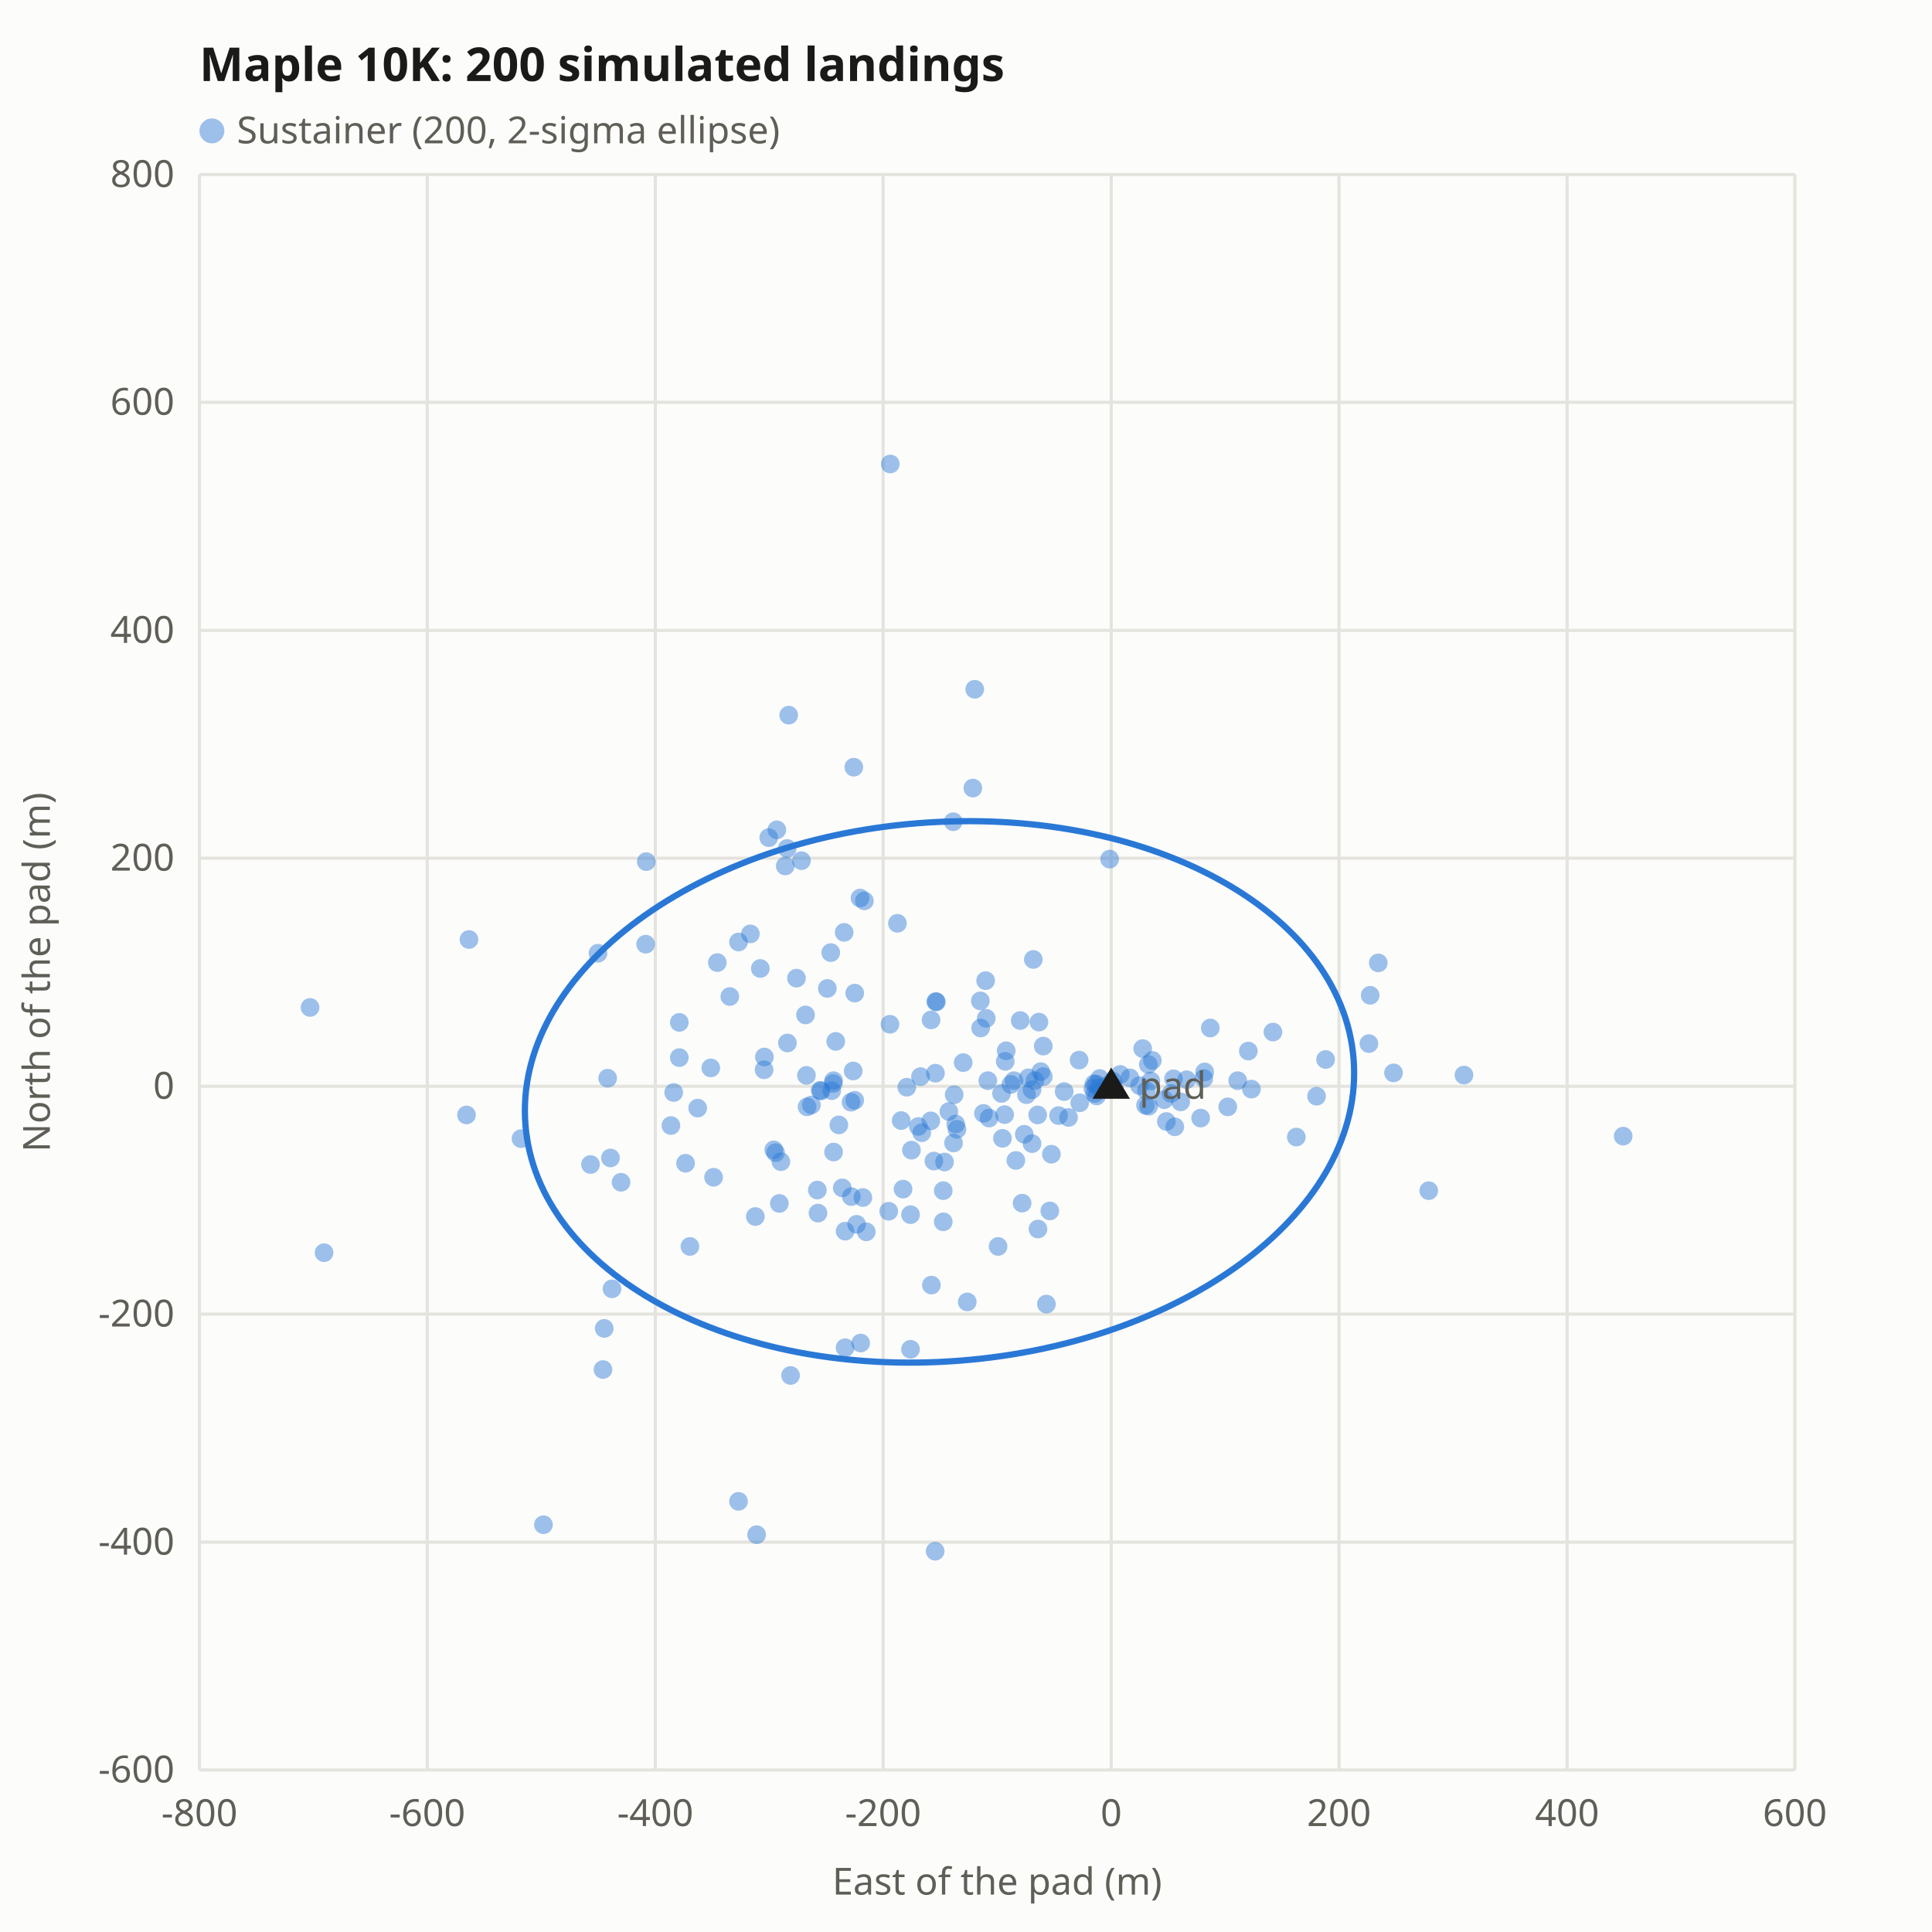
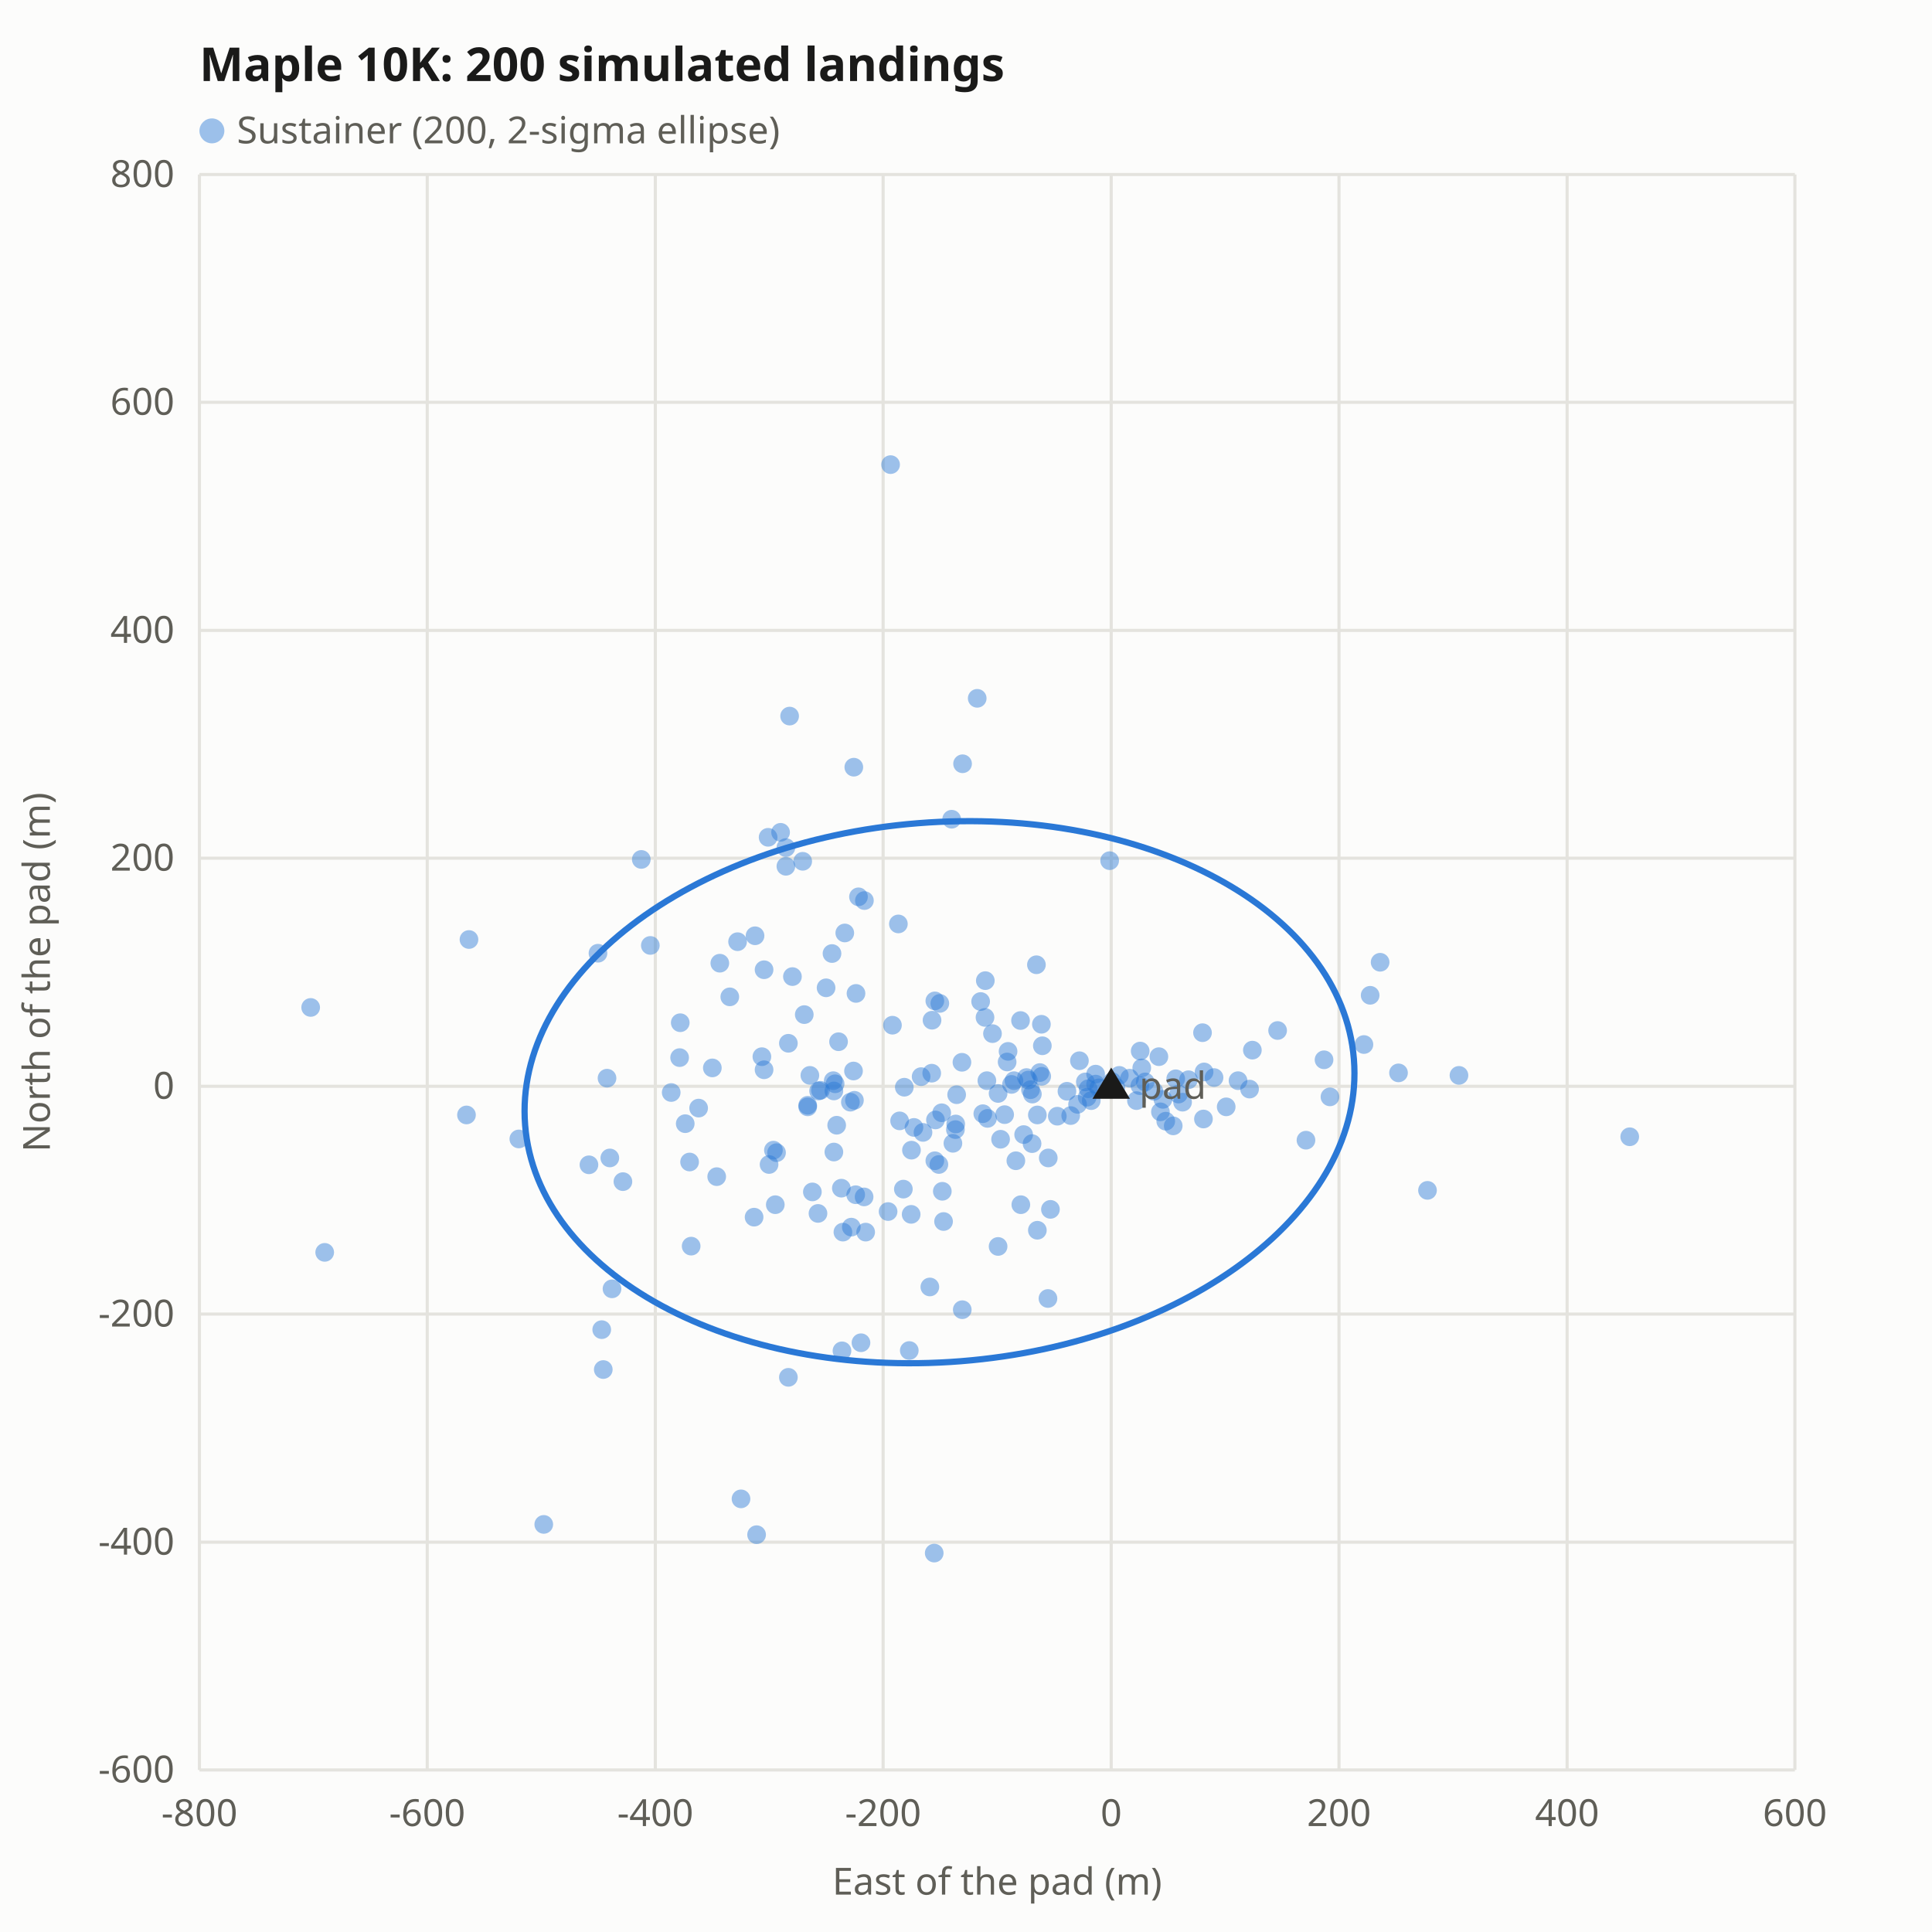
<svg xmlns="http://www.w3.org/2000/svg" viewBox="0 0 620 620" width="620" height="620" role="img" aria-label="Maple 10K: 200 simulated landings">
  <style>
.bg{fill:#fcfcfb}.grid{stroke:#e4e3de;stroke-width:1}.axis{stroke:#b8b7ae;stroke-width:1}.t1{fill:#1a1a19;font:600 15px system-ui,sans-serif}.t2{fill:#5f5e57;font:12px system-ui,sans-serif}.p0{fill:#2a78d6;fill-opacity:.45}.p1{fill:#d9480f;fill-opacity:.45}.e0{fill:none;stroke:#2a78d6;stroke-width:2}.e1{fill:none;stroke:#d9480f;stroke-width:2;stroke-dasharray:5 3}.pad{fill:#1a1a19}
@media (prefers-color-scheme: dark){.bg{fill:#1a1a19}.grid{stroke:#34332f}.axis{stroke:#5f5e57}.t1{fill:#ffffff}.t2{fill:#c3c2b7}.p0{fill:#3987e5}.p1{fill:#f08c4f}.e0{stroke:#3987e5}.e1{stroke:#f08c4f}.pad{fill:#ffffff}}
</style>
  <rect class="bg" width="620" height="620" />
  <text class="t1" x="64" y="26">Maple 10K: 200 simulated landings</text>
  <line class="grid" x1="64.0" x2="64.0" y1="56" y2="568.0" />
  <line class="grid" x1="64" x2="576.0" y1="568.0" y2="568.0" />
  <text class="t2" x="64.0" y="586.0" text-anchor="middle">-800</text>
  <text class="t2" x="56" y="572.0" text-anchor="end">-600</text>
  <line class="grid" x1="137.1" x2="137.1" y1="56" y2="568.0" />
  <line class="grid" x1="64" x2="576.0" y1="494.9" y2="494.9" />
  <text class="t2" x="137.1" y="586.0" text-anchor="middle">-600</text>
  <text class="t2" x="56" y="498.9" text-anchor="end">-400</text>
  <line class="grid" x1="210.3" x2="210.3" y1="56" y2="568.0" />
  <line class="grid" x1="64" x2="576.0" y1="421.7" y2="421.7" />
  <text class="t2" x="210.3" y="586.0" text-anchor="middle">-400</text>
  <text class="t2" x="56" y="425.7" text-anchor="end">-200</text>
  <line class="grid" x1="283.4" x2="283.4" y1="56" y2="568.0" />
  <line class="grid" x1="64" x2="576.0" y1="348.6" y2="348.6" />
  <text class="t2" x="283.4" y="586.0" text-anchor="middle">-200</text>
  <text class="t2" x="56" y="352.6" text-anchor="end">0</text>
  <line class="grid" x1="356.6" x2="356.6" y1="56" y2="568.0" />
  <line class="grid" x1="64" x2="576.0" y1="275.4" y2="275.4" />
  <text class="t2" x="356.6" y="586.0" text-anchor="middle">0</text>
  <text class="t2" x="56" y="279.4" text-anchor="end">200</text>
  <line class="grid" x1="429.7" x2="429.7" y1="56" y2="568.0" />
  <line class="grid" x1="64" x2="576.0" y1="202.3" y2="202.3" />
  <text class="t2" x="429.7" y="586.0" text-anchor="middle">200</text>
  <text class="t2" x="56" y="206.3" text-anchor="end">400</text>
  <line class="grid" x1="502.9" x2="502.9" y1="56" y2="568.0" />
  <line class="grid" x1="64" x2="576.0" y1="129.1" y2="129.1" />
  <text class="t2" x="502.9" y="586.0" text-anchor="middle">400</text>
  <text class="t2" x="56" y="133.1" text-anchor="end">600</text>
  <line class="grid" x1="576.0" x2="576.0" y1="56" y2="568.0" />
  <line class="grid" x1="64" x2="576.0" y1="56.0" y2="56.0" />
  <text class="t2" x="576.0" y="586.0" text-anchor="middle">600</text>
  <text class="t2" x="56" y="60.0" text-anchor="end">800</text>
  <text class="t2" x="320.0" y="608" text-anchor="middle">East of the pad (m)</text>
  <text class="t2" transform="translate(16 312.0) rotate(-90)" text-anchor="middle">North of the pad (m)</text>
-   <circle class="p0" cx="408.5" cy="331.2" r="3" />
-   <circle class="p0" cx="266.9" cy="350.0" r="3" />
-   <circle class="p0" cx="248.9" cy="369.9" r="3" />
-   <circle class="p0" cx="331.6" cy="307.9" r="3" />
-   <circle class="p0" cx="271.2" cy="432.5" r="3" />
-   <circle class="p0" cx="368.6" cy="355.0" r="3" />
-   <circle class="p0" cx="99.5" cy="323.3" r="3" />
-   <circle class="p0" cx="375.8" cy="350.9" r="3" />
-   <circle class="p0" cx="377.0" cy="361.6" r="3" />
-   <circle class="p0" cx="447.2" cy="344.3" r="3" />
-   <circle class="p0" cx="315.6" cy="357.3" r="3" />
-   <circle class="p0" cx="334.0" cy="343.9" r="3" />
-   <circle class="p0" cx="218.0" cy="339.4" r="3" />
-   <circle class="p0" cx="300.2" cy="344.4" r="3" />
-   <circle class="p0" cx="334.8" cy="345.5" r="3" />
-   <circle class="p0" cx="354.9" cy="348.5" r="3" />
-   <circle class="p0" cx="356.1" cy="275.7" r="3" />
-   <circle class="p0" cx="334.8" cy="335.7" r="3" />
-   <circle class="p0" cx="252.7" cy="334.7" r="3" />
-   <circle class="p0" cx="285.2" cy="388.7" r="3" />
-   <circle class="p0" cx="309.1" cy="341.0" r="3" />
-   <circle class="p0" cx="259.0" cy="355.2" r="3" />
-   <circle class="p0" cx="336.9" cy="388.6" r="3" />
-   <circle class="p0" cx="312.8" cy="221.2" r="3" />
-   <circle class="p0" cx="252.0" cy="277.9" r="3" />
-   <circle class="p0" cx="269.2" cy="361.0" r="3" />
-   <circle class="p0" cx="307.1" cy="362.4" r="3" />
-   <circle class="p0" cx="242.4" cy="390.4" r="3" />
-   <circle class="p0" cx="265.5" cy="317.2" r="3" />
-   <circle class="p0" cx="300.3" cy="321.4" r="3" />
-   <circle class="p0" cx="386.3" cy="346.1" r="3" />
-   <circle class="p0" cx="189.5" cy="373.7" r="3" />
-   <circle class="p0" cx="357.1" cy="346.9" r="3" />
-   <circle class="p0" cx="263.5" cy="350.1" r="3" />
-   <circle class="p0" cx="394.0" cy="355.2" r="3" />
-   <circle class="p0" cx="267.5" cy="346.8" r="3" />
-   <circle class="p0" cx="195.0" cy="346.0" r="3" />
-   <circle class="p0" cx="253.7" cy="441.4" r="3" />
-   <circle class="p0" cx="289.2" cy="359.6" r="3" />
-   <circle class="p0" cx="369.8" cy="340.3" r="3" />
-   <circle class="p0" cx="351.8" cy="347.9" r="3" />
-   <circle class="p0" cx="337.4" cy="370.4" r="3" />
-   <circle class="p0" cx="322.9" cy="337.2" r="3" />
-   <circle class="p0" cx="352.9" cy="346.1" r="3" />
-   <circle class="p0" cx="314.7" cy="329.9" r="3" />
-   <circle class="p0" cx="298.9" cy="412.4" r="3" />
-   <circle class="p0" cx="351.3" cy="350.9" r="3" />
-   <circle class="p0" cx="326.0" cy="372.4" r="3" />
-   <circle class="p0" cx="346.5" cy="353.9" r="3" />
-   <circle class="p0" cx="245.3" cy="339.2" r="3" />
-   <circle class="p0" cx="520.9" cy="364.6" r="3" />
-   <circle class="p0" cx="267.5" cy="369.7" r="3" />
-   <circle class="p0" cx="274.3" cy="318.7" r="3" />
-   <circle class="p0" cx="366.7" cy="336.5" r="3" />
-   <circle class="p0" cx="304.5" cy="356.7" r="3" />
-   <circle class="p0" cx="425.4" cy="340.0" r="3" />
-   <circle class="p0" cx="321.4" cy="350.9" r="3" />
-   <circle class="p0" cx="341.5" cy="350.3" r="3" />
-   <circle class="p0" cx="329.4" cy="351.3" r="3" />
-   <circle class="p0" cx="292.2" cy="433.0" r="3" />
-   <circle class="p0" cx="351.9" cy="351.7" r="3" />
-   <circle class="p0" cx="216.2" cy="350.6" r="3" />
-   <circle class="p0" cx="193.9" cy="426.3" r="3" />
-   <circle class="p0" cx="374.3" cy="359.9" r="3" />
-   <circle class="p0" cx="295.4" cy="345.5" r="3" />
-   <circle class="p0" cx="246.7" cy="268.8" r="3" />
-   <circle class="p0" cx="300.1" cy="497.8" r="3" />
-   <circle class="p0" cx="317.0" cy="346.8" r="3" />
-   <circle class="p0" cx="228.1" cy="342.7" r="3" />
-   <circle class="p0" cx="260.4" cy="354.6" r="3" />
-   <circle class="p0" cx="263.2" cy="349.9" r="3" />
-   <circle class="p0" cx="316.3" cy="314.7" r="3" />
-   <circle class="p0" cx="285.7" cy="148.9" r="3" />
-   <circle class="p0" cx="422.5" cy="351.8" r="3" />
-   <circle class="p0" cx="266.6" cy="305.7" r="3" />
-   <circle class="p0" cx="258.5" cy="325.7" r="3" />
-   <circle class="p0" cx="388.4" cy="329.9" r="3" />
-   <circle class="p0" cx="249.3" cy="266.3" r="3" />
-   <circle class="p0" cx="291.0" cy="348.9" r="3" />
-   <circle class="p0" cx="346.3" cy="340.2" r="3" />
-   <circle class="p0" cx="378.9" cy="353.6" r="3" />
+   <circle class="p0" cx="410.0" cy="330.7" r="3" />
+   <circle class="p0" cx="267.6" cy="350.1" r="3" />
+   <circle class="p0" cx="249.2" cy="369.9" r="3" />
+   <circle class="p0" cx="332.6" cy="309.6" r="3" />
+   <circle class="p0" cx="270.2" cy="433.5" r="3" />
+   <circle class="p0" cx="372.4" cy="356.8" r="3" />
+   <circle class="p0" cx="99.7" cy="323.3" r="3" />
+   <circle class="p0" cx="378.2" cy="351.1" r="3" />
+   <circle class="p0" cx="376.5" cy="361.3" r="3" />
+   <circle class="p0" cx="448.8" cy="344.3" r="3" />
+   <circle class="p0" cx="315.4" cy="357.4" r="3" />
+   <circle class="p0" cx="333.7" cy="344.2" r="3" />
+   <circle class="p0" cx="218.1" cy="339.4" r="3" />
+   <circle class="p0" cx="299.0" cy="344.4" r="3" />
+   <circle class="p0" cx="334.3" cy="345.4" r="3" />
+   <circle class="p0" cx="356.6" cy="349.3" r="3" />
+   <circle class="p0" cx="356.1" cy="276.2" r="3" />
+   <circle class="p0" cx="334.5" cy="335.6" r="3" />
+   <circle class="p0" cx="253.0" cy="334.8" r="3" />
+   <circle class="p0" cx="285.0" cy="388.8" r="3" />
+   <circle class="p0" cx="308.7" cy="340.9" r="3" />
+   <circle class="p0" cx="259.2" cy="355.2" r="3" />
+   <circle class="p0" cx="337.1" cy="388.1" r="3" />
+   <circle class="p0" cx="313.6" cy="224.1" r="3" />
+   <circle class="p0" cx="252.2" cy="278.0" r="3" />
+   <circle class="p0" cx="268.5" cy="361.1" r="3" />
+   <circle class="p0" cx="306.6" cy="362.5" r="3" />
+   <circle class="p0" cx="242.0" cy="390.6" r="3" />
+   <circle class="p0" cx="265.1" cy="317.0" r="3" />
+   <circle class="p0" cx="301.6" cy="322.0" r="3" />
+   <circle class="p0" cx="389.6" cy="345.8" r="3" />
+   <circle class="p0" cx="189.0" cy="373.8" r="3" />
+   <circle class="p0" cx="356.9" cy="347.1" r="3" />
+   <circle class="p0" cx="262.7" cy="350.1" r="3" />
+   <circle class="p0" cx="393.5" cy="355.2" r="3" />
+   <circle class="p0" cx="267.4" cy="346.8" r="3" />
+   <circle class="p0" cx="194.8" cy="346.0" r="3" />
+   <circle class="p0" cx="253.0" cy="442.0" r="3" />
+   <circle class="p0" cx="288.7" cy="359.7" r="3" />
+   <circle class="p0" cx="371.9" cy="339.1" r="3" />
+   <circle class="p0" cx="351.6" cy="347.9" r="3" />
+   <circle class="p0" cx="336.4" cy="371.6" r="3" />
+   <circle class="p0" cx="323.5" cy="337.4" r="3" />
+   <circle class="p0" cx="351.6" cy="344.7" r="3" />
+   <circle class="p0" cx="318.5" cy="331.7" r="3" />
+   <circle class="p0" cx="298.4" cy="413.0" r="3" />
+   <circle class="p0" cx="348.9" cy="352.1" r="3" />
+   <circle class="p0" cx="326.0" cy="372.5" r="3" />
+   <circle class="p0" cx="345.8" cy="354.4" r="3" />
+   <circle class="p0" cx="244.5" cy="339.1" r="3" />
+   <circle class="p0" cx="523.0" cy="364.8" r="3" />
+   <circle class="p0" cx="267.6" cy="369.7" r="3" />
+   <circle class="p0" cx="274.7" cy="318.8" r="3" />
+   <circle class="p0" cx="365.9" cy="337.3" r="3" />
+   <circle class="p0" cx="302.2" cy="357.1" r="3" />
+   <circle class="p0" cx="424.9" cy="340.1" r="3" />
+   <circle class="p0" cx="320.3" cy="350.9" r="3" />
+   <circle class="p0" cx="342.4" cy="350.2" r="3" />
+   <circle class="p0" cx="331.3" cy="351.1" r="3" />
+   <circle class="p0" cx="291.8" cy="433.4" r="3" />
+   <circle class="p0" cx="350.2" cy="353.2" r="3" />
+   <circle class="p0" cx="215.4" cy="350.6" r="3" />
+   <circle class="p0" cx="193.1" cy="426.7" r="3" />
+   <circle class="p0" cx="374.1" cy="359.8" r="3" />
+   <circle class="p0" cx="295.6" cy="345.5" r="3" />
+   <circle class="p0" cx="246.5" cy="268.7" r="3" />
+   <circle class="p0" cx="299.8" cy="498.4" r="3" />
+   <circle class="p0" cx="316.7" cy="346.8" r="3" />
+   <circle class="p0" cx="228.6" cy="342.7" r="3" />
+   <circle class="p0" cx="259.2" cy="354.7" r="3" />
+   <circle class="p0" cx="263.3" cy="349.9" r="3" />
+   <circle class="p0" cx="316.2" cy="314.7" r="3" />
+   <circle class="p0" cx="285.8" cy="149.1" r="3" />
+   <circle class="p0" cx="426.8" cy="352.0" r="3" />
+   <circle class="p0" cx="267.0" cy="306.0" r="3" />
+   <circle class="p0" cx="258.1" cy="325.6" r="3" />
+   <circle class="p0" cx="385.9" cy="331.4" r="3" />
+   <circle class="p0" cx="250.5" cy="267.1" r="3" />
+   <circle class="p0" cx="290.2" cy="348.9" r="3" />
+   <circle class="p0" cx="346.4" cy="340.4" r="3" />
+   <circle class="p0" cx="379.5" cy="353.7" r="3" />
  <circle class="p0" cx="320.3" cy="400.0" r="3" />
-   <circle class="p0" cx="221.4" cy="400.0" r="3" />
-   <circle class="p0" cx="362.6" cy="345.9" r="3" />
-   <circle class="p0" cx="274.9" cy="392.9" r="3" />
-   <circle class="p0" cx="328.7" cy="364.0" r="3" />
-   <circle class="p0" cx="367.9" cy="350.0" r="3" />
-   <circle class="p0" cx="229.0" cy="377.8" r="3" />
+   <circle class="p0" cx="221.8" cy="399.9" r="3" />
+   <circle class="p0" cx="362.5" cy="346.0" r="3" />
+   <circle class="p0" cx="273.2" cy="393.8" r="3" />
+   <circle class="p0" cx="328.5" cy="364.1" r="3" />
+   <circle class="p0" cx="370.3" cy="350.2" r="3" />
+   <circle class="p0" cx="230.0" cy="377.6" r="3" />
  <circle class="p0" cx="149.7" cy="357.8" r="3" />
-   <circle class="p0" cx="276.9" cy="384.3" r="3" />
-   <circle class="p0" cx="167.2" cy="365.4" r="3" />
-   <circle class="p0" cx="276.0" cy="288.2" r="3" />
-   <circle class="p0" cx="316.5" cy="326.8" r="3" />
-   <circle class="p0" cx="255.6" cy="313.9" r="3" />
-   <circle class="p0" cx="328.0" cy="386.1" r="3" />
-   <circle class="p0" cx="321.7" cy="365.3" r="3" />
-   <circle class="p0" cx="244.0" cy="310.8" r="3" />
-   <circle class="p0" cx="253.1" cy="229.5" r="3" />
-   <circle class="p0" cx="294.7" cy="361.5" r="3" />
-   <circle class="p0" cx="289.8" cy="381.6" r="3" />
+   <circle class="p0" cx="277.3" cy="384.1" r="3" />
+   <circle class="p0" cx="166.5" cy="365.5" r="3" />
+   <circle class="p0" cx="275.5" cy="287.8" r="3" />
+   <circle class="p0" cx="316.1" cy="326.5" r="3" />
+   <circle class="p0" cx="254.3" cy="313.4" r="3" />
+   <circle class="p0" cx="327.6" cy="386.6" r="3" />
+   <circle class="p0" cx="321.1" cy="365.6" r="3" />
+   <circle class="p0" cx="245.2" cy="311.2" r="3" />
+   <circle class="p0" cx="253.4" cy="229.8" r="3" />
+   <circle class="p0" cx="293.3" cy="361.8" r="3" />
+   <circle class="p0" cx="289.9" cy="381.6" r="3" />
  <circle class="p0" cx="150.5" cy="301.5" r="3" />
-   <circle class="p0" cx="342.9" cy="358.6" r="3" />
-   <circle class="p0" cx="314.6" cy="321.2" r="3" />
-   <circle class="p0" cx="368.5" cy="341.6" r="3" />
-   <circle class="p0" cx="295.8" cy="363.5" r="3" />
+   <circle class="p0" cx="343.6" cy="358.0" r="3" />
+   <circle class="p0" cx="314.7" cy="321.4" r="3" />
+   <circle class="p0" cx="366.4" cy="342.7" r="3" />
+   <circle class="p0" cx="296.2" cy="363.4" r="3" />
  <circle class="p0" cx="292.5" cy="369.1" r="3" />
-   <circle class="p0" cx="262.5" cy="389.3" r="3" />
-   <circle class="p0" cx="285.6" cy="328.7" r="3" />
-   <circle class="p0" cx="386.6" cy="344.0" r="3" />
+   <circle class="p0" cx="262.5" cy="389.4" r="3" />
+   <circle class="p0" cx="286.4" cy="329.0" r="3" />
+   <circle class="p0" cx="386.4" cy="344.0" r="3" />
  <circle class="p0" cx="274.0" cy="246.2" r="3" />
-   <circle class="p0" cx="335.8" cy="418.5" r="3" />
-   <circle class="p0" cx="357.6" cy="348.9" r="3" />
-   <circle class="p0" cx="298.7" cy="359.7" r="3" />
-   <circle class="p0" cx="274.3" cy="353.1" r="3" />
-   <circle class="p0" cx="333.0" cy="357.8" r="3" />
+   <circle class="p0" cx="336.3" cy="416.7" r="3" />
+   <circle class="p0" cx="358.1" cy="348.9" r="3" />
+   <circle class="p0" cx="300.2" cy="359.4" r="3" />
+   <circle class="p0" cx="274.2" cy="353.1" r="3" />
+   <circle class="p0" cx="332.9" cy="357.8" r="3" />
  <circle class="p0" cx="306.7" cy="360.7" r="3" />
-   <circle class="p0" cx="207.4" cy="276.5" r="3" />
-   <circle class="p0" cx="401.6" cy="349.5" r="3" />
-   <circle class="p0" cx="258.8" cy="345.1" r="3" />
+   <circle class="p0" cx="205.8" cy="275.8" r="3" />
+   <circle class="p0" cx="401.0" cy="349.5" r="3" />
+   <circle class="p0" cx="259.9" cy="345.1" r="3" />
  <circle class="p0" cx="245.2" cy="343.3" r="3" />
-   <circle class="p0" cx="298.8" cy="327.3" r="3" />
-   <circle class="p0" cx="220.0" cy="373.3" r="3" />
-   <circle class="p0" cx="271.2" cy="395.1" r="3" />
-   <circle class="p0" cx="250.1" cy="386.2" r="3" />
-   <circle class="p0" cx="310.4" cy="417.8" r="3" />
-   <circle class="p0" cx="223.9" cy="355.6" r="3" />
-   <circle class="p0" cx="267.4" cy="347.7" r="3" />
-   <circle class="p0" cx="333.4" cy="328.0" r="3" />
-   <circle class="p0" cx="332.1" cy="346.8" r="3" />
-   <circle class="p0" cx="350.7" cy="349.3" r="3" />
-   <circle class="p0" cx="439.3" cy="334.9" r="3" />
-   <circle class="p0" cx="207.2" cy="303.0" r="3" />
-   <circle class="p0" cx="317.4" cy="358.8" r="3" />
+   <circle class="p0" cx="299.1" cy="327.4" r="3" />
+   <circle class="p0" cx="221.3" cy="372.9" r="3" />
+   <circle class="p0" cx="270.5" cy="395.4" r="3" />
+   <circle class="p0" cx="248.8" cy="386.6" r="3" />
+   <circle class="p0" cx="308.8" cy="420.3" r="3" />
+   <circle class="p0" cx="224.2" cy="355.6" r="3" />
+   <circle class="p0" cx="268.0" cy="347.8" r="3" />
+   <circle class="p0" cx="334.2" cy="328.7" r="3" />
+   <circle class="p0" cx="330.0" cy="346.6" r="3" />
+   <circle class="p0" cx="349.2" cy="349.4" r="3" />
+   <circle class="p0" cx="437.7" cy="335.2" r="3" />
+   <circle class="p0" cx="208.7" cy="303.4" r="3" />
+   <circle class="p0" cx="316.9" cy="358.9" r="3" />
  <circle class="p0" cx="352.6" cy="349.1" r="3" />
-   <circle class="p0" cx="359.5" cy="344.8" r="3" />
-   <circle class="p0" cx="237.0" cy="302.3" r="3" />
-   <circle class="p0" cx="327.4" cy="327.5" r="3" />
-   <circle class="p0" cx="306.0" cy="366.8" r="3" />
-   <circle class="p0" cx="331.2" cy="349.7" r="3" />
+   <circle class="p0" cx="359.2" cy="345.1" r="3" />
+   <circle class="p0" cx="236.7" cy="302.2" r="3" />
+   <circle class="p0" cx="327.5" cy="327.5" r="3" />
+   <circle class="p0" cx="305.8" cy="366.9" r="3" />
+   <circle class="p0" cx="330.7" cy="349.7" r="3" />
  <circle class="p0" cx="331.2" cy="367.0" r="3" />
-   <circle class="p0" cx="273.8" cy="343.7" r="3" />
+   <circle class="p0" cx="273.9" cy="343.7" r="3" />
  <circle class="p0" cx="439.7" cy="319.4" r="3" />
-   <circle class="p0" cx="199.3" cy="379.4" r="3" />
-   <circle class="p0" cx="278.0" cy="395.3" r="3" />
-   <circle class="p0" cx="195.9" cy="371.6" r="3" />
-   <circle class="p0" cx="262.3" cy="381.9" r="3" />
-   <circle class="p0" cx="250.6" cy="372.8" r="3" />
-   <circle class="p0" cx="333.1" cy="394.4" r="3" />
-   <circle class="p0" cx="369.3" cy="346.9" r="3" />
-   <circle class="p0" cx="270.9" cy="299.2" r="3" />
-   <circle class="p0" cx="277.4" cy="289.1" r="3" />
-   <circle class="p0" cx="237.0" cy="481.8" r="3" />
-   <circle class="p0" cx="218.0" cy="328.1" r="3" />
+   <circle class="p0" cx="199.9" cy="379.2" r="3" />
+   <circle class="p0" cx="277.8" cy="395.4" r="3" />
+   <circle class="p0" cx="195.7" cy="371.6" r="3" />
+   <circle class="p0" cx="260.7" cy="382.5" r="3" />
+   <circle class="p0" cx="246.8" cy="373.7" r="3" />
+   <circle class="p0" cx="332.9" cy="394.8" r="3" />
+   <circle class="p0" cx="367.5" cy="347.2" r="3" />
+   <circle class="p0" cx="271.1" cy="299.4" r="3" />
+   <circle class="p0" cx="277.4" cy="289.0" r="3" />
+   <circle class="p0" cx="237.8" cy="481.0" r="3" />
+   <circle class="p0" cx="218.3" cy="328.2" r="3" />
  <circle class="p0" cx="242.8" cy="492.5" r="3" />
-   <circle class="p0" cx="299.7" cy="372.6" r="3" />
-   <circle class="p0" cx="385.3" cy="358.8" r="3" />
+   <circle class="p0" cx="300.0" cy="372.5" r="3" />
+   <circle class="p0" cx="386.2" cy="359.1" r="3" />
  <circle class="p0" cx="325.4" cy="346.8" r="3" />
-   <circle class="p0" cx="322.6" cy="340.6" r="3" />
+   <circle class="p0" cx="323.2" cy="340.8" r="3" />
  <circle class="p0" cx="322.4" cy="357.7" r="3" />
-   <circle class="p0" cx="302.7" cy="392.1" r="3" />
-   <circle class="p0" cx="240.8" cy="299.7" r="3" />
-   <circle class="p0" cx="104.0" cy="402.0" r="3" />
-   <circle class="p0" cx="397.2" cy="346.8" r="3" />
-   <circle class="p0" cx="193.5" cy="439.5" r="3" />
-   <circle class="p0" cx="330.0" cy="345.9" r="3" />
-   <circle class="p0" cx="215.3" cy="361.2" r="3" />
-   <circle class="p0" cx="376.6" cy="346.2" r="3" />
-   <circle class="p0" cx="288.0" cy="296.3" r="3" />
-   <circle class="p0" cx="367.6" cy="354.7" r="3" />
-   <circle class="p0" cx="324.4" cy="348.0" r="3" />
-   <circle class="p0" cx="302.7" cy="382.1" r="3" />
-   <circle class="p0" cx="257.2" cy="276.2" r="3" />
-   <circle class="p0" cx="268.2" cy="334.2" r="3" />
-   <circle class="p0" cx="292.2" cy="389.8" r="3" />
-   <circle class="p0" cx="373.6" cy="352.9" r="3" />
+   <circle class="p0" cx="302.8" cy="392.0" r="3" />
+   <circle class="p0" cx="242.3" cy="300.3" r="3" />
+   <circle class="p0" cx="104.2" cy="401.9" r="3" />
+   <circle class="p0" cx="397.3" cy="346.8" r="3" />
+   <circle class="p0" cx="193.6" cy="439.5" r="3" />
+   <circle class="p0" cx="329.4" cy="345.8" r="3" />
+   <circle class="p0" cx="219.9" cy="360.6" r="3" />
+   <circle class="p0" cx="377.3" cy="346.2" r="3" />
+   <circle class="p0" cx="288.3" cy="296.5" r="3" />
+   <circle class="p0" cx="364.7" cy="353.2" r="3" />
+   <circle class="p0" cx="324.6" cy="348.0" r="3" />
+   <circle class="p0" cx="302.4" cy="382.3" r="3" />
+   <circle class="p0" cx="257.6" cy="276.4" r="3" />
+   <circle class="p0" cx="269.1" cy="334.3" r="3" />
+   <circle class="p0" cx="292.4" cy="389.7" r="3" />
+   <circle class="p0" cx="373.2" cy="352.8" r="3" />
  <circle class="p0" cx="196.4" cy="413.6" r="3" />
-   <circle class="p0" cx="234.2" cy="319.8" r="3" />
-   <circle class="p0" cx="276.2" cy="431.0" r="3" />
-   <circle class="p0" cx="469.8" cy="345.0" r="3" />
-   <circle class="p0" cx="303.1" cy="372.9" r="3" />
-   <circle class="p0" cx="306.2" cy="351.3" r="3" />
-   <circle class="p0" cx="312.2" cy="252.9" r="3" />
-   <circle class="p0" cx="442.3" cy="309.0" r="3" />
-   <circle class="p0" cx="248.3" cy="369.0" r="3" />
-   <circle class="p0" cx="365.7" cy="348.4" r="3" />
-   <circle class="p0" cx="351.1" cy="347.8" r="3" />
-   <circle class="p0" cx="380.8" cy="346.5" r="3" />
-   <circle class="p0" cx="273.2" cy="384.0" r="3" />
-   <circle class="p0" cx="230.2" cy="308.9" r="3" />
-   <circle class="p0" cx="174.4" cy="489.3" r="3" />
-   <circle class="p0" cx="273.1" cy="353.7" r="3" />
-   <circle class="p0" cx="400.6" cy="337.3" r="3" />
+   <circle class="p0" cx="234.2" cy="319.9" r="3" />
+   <circle class="p0" cx="276.3" cy="430.9" r="3" />
+   <circle class="p0" cx="468.2" cy="345.1" r="3" />
+   <circle class="p0" cx="301.3" cy="373.7" r="3" />
+   <circle class="p0" cx="307.0" cy="351.3" r="3" />
+   <circle class="p0" cx="308.9" cy="245.1" r="3" />
+   <circle class="p0" cx="442.9" cy="308.8" r="3" />
+   <circle class="p0" cx="248.2" cy="369.1" r="3" />
+   <circle class="p0" cx="365.8" cy="348.4" r="3" />
+   <circle class="p0" cx="348.3" cy="347.2" r="3" />
+   <circle class="p0" cx="381.4" cy="346.5" r="3" />
+   <circle class="p0" cx="274.6" cy="383.4" r="3" />
+   <circle class="p0" cx="231.0" cy="309.1" r="3" />
+   <circle class="p0" cx="174.5" cy="489.2" r="3" />
+   <circle class="p0" cx="272.9" cy="353.7" r="3" />
+   <circle class="p0" cx="401.9" cy="337.0" r="3" />
  <circle class="p0" cx="191.9" cy="305.9" r="3" />
-   <circle class="p0" cx="270.3" cy="381.2" r="3" />
-   <circle class="p0" cx="300.5" cy="321.5" r="3" />
-   <circle class="p0" cx="339.7" cy="358.0" r="3" />
-   <circle class="p0" cx="416.0" cy="364.9" r="3" />
-   <circle class="p0" cx="458.5" cy="382.1" r="3" />
-   <circle class="p0" cx="305.9" cy="263.7" r="3" />
-   <circle class="p0" cx="252.6" cy="272.3" r="3" />
-   <ellipse class="e0" cx="301.5" cy="350.4" rx="133.3" ry="86.5" transform="rotate(-4.54 301.5 350.4)" />
+   <circle class="p0" cx="270.0" cy="381.3" r="3" />
+   <circle class="p0" cx="300.0" cy="321.2" r="3" />
+   <circle class="p0" cx="339.3" cy="358.2" r="3" />
+   <circle class="p0" cx="419.1" cy="365.9" r="3" />
+   <circle class="p0" cx="458.1" cy="382.0" r="3" />
+   <circle class="p0" cx="305.4" cy="262.9" r="3" />
+   <circle class="p0" cx="252.2" cy="272.0" r="3" />
+   <ellipse class="e0" cx="301.5" cy="350.5" rx="133.4" ry="86.6" transform="rotate(-4.55 301.5 350.5)" />
  <circle class="p0" cx="68" cy="42" r="4" />
  <text class="t2" x="76" y="46">Sustainer (200, 2-sigma ellipse)</text>
  <path class="pad" d="M356.6 342.6 l6 10 h-12 z" />
  <text class="t2" x="365.6" y="352.6">pad</text>
</svg>
